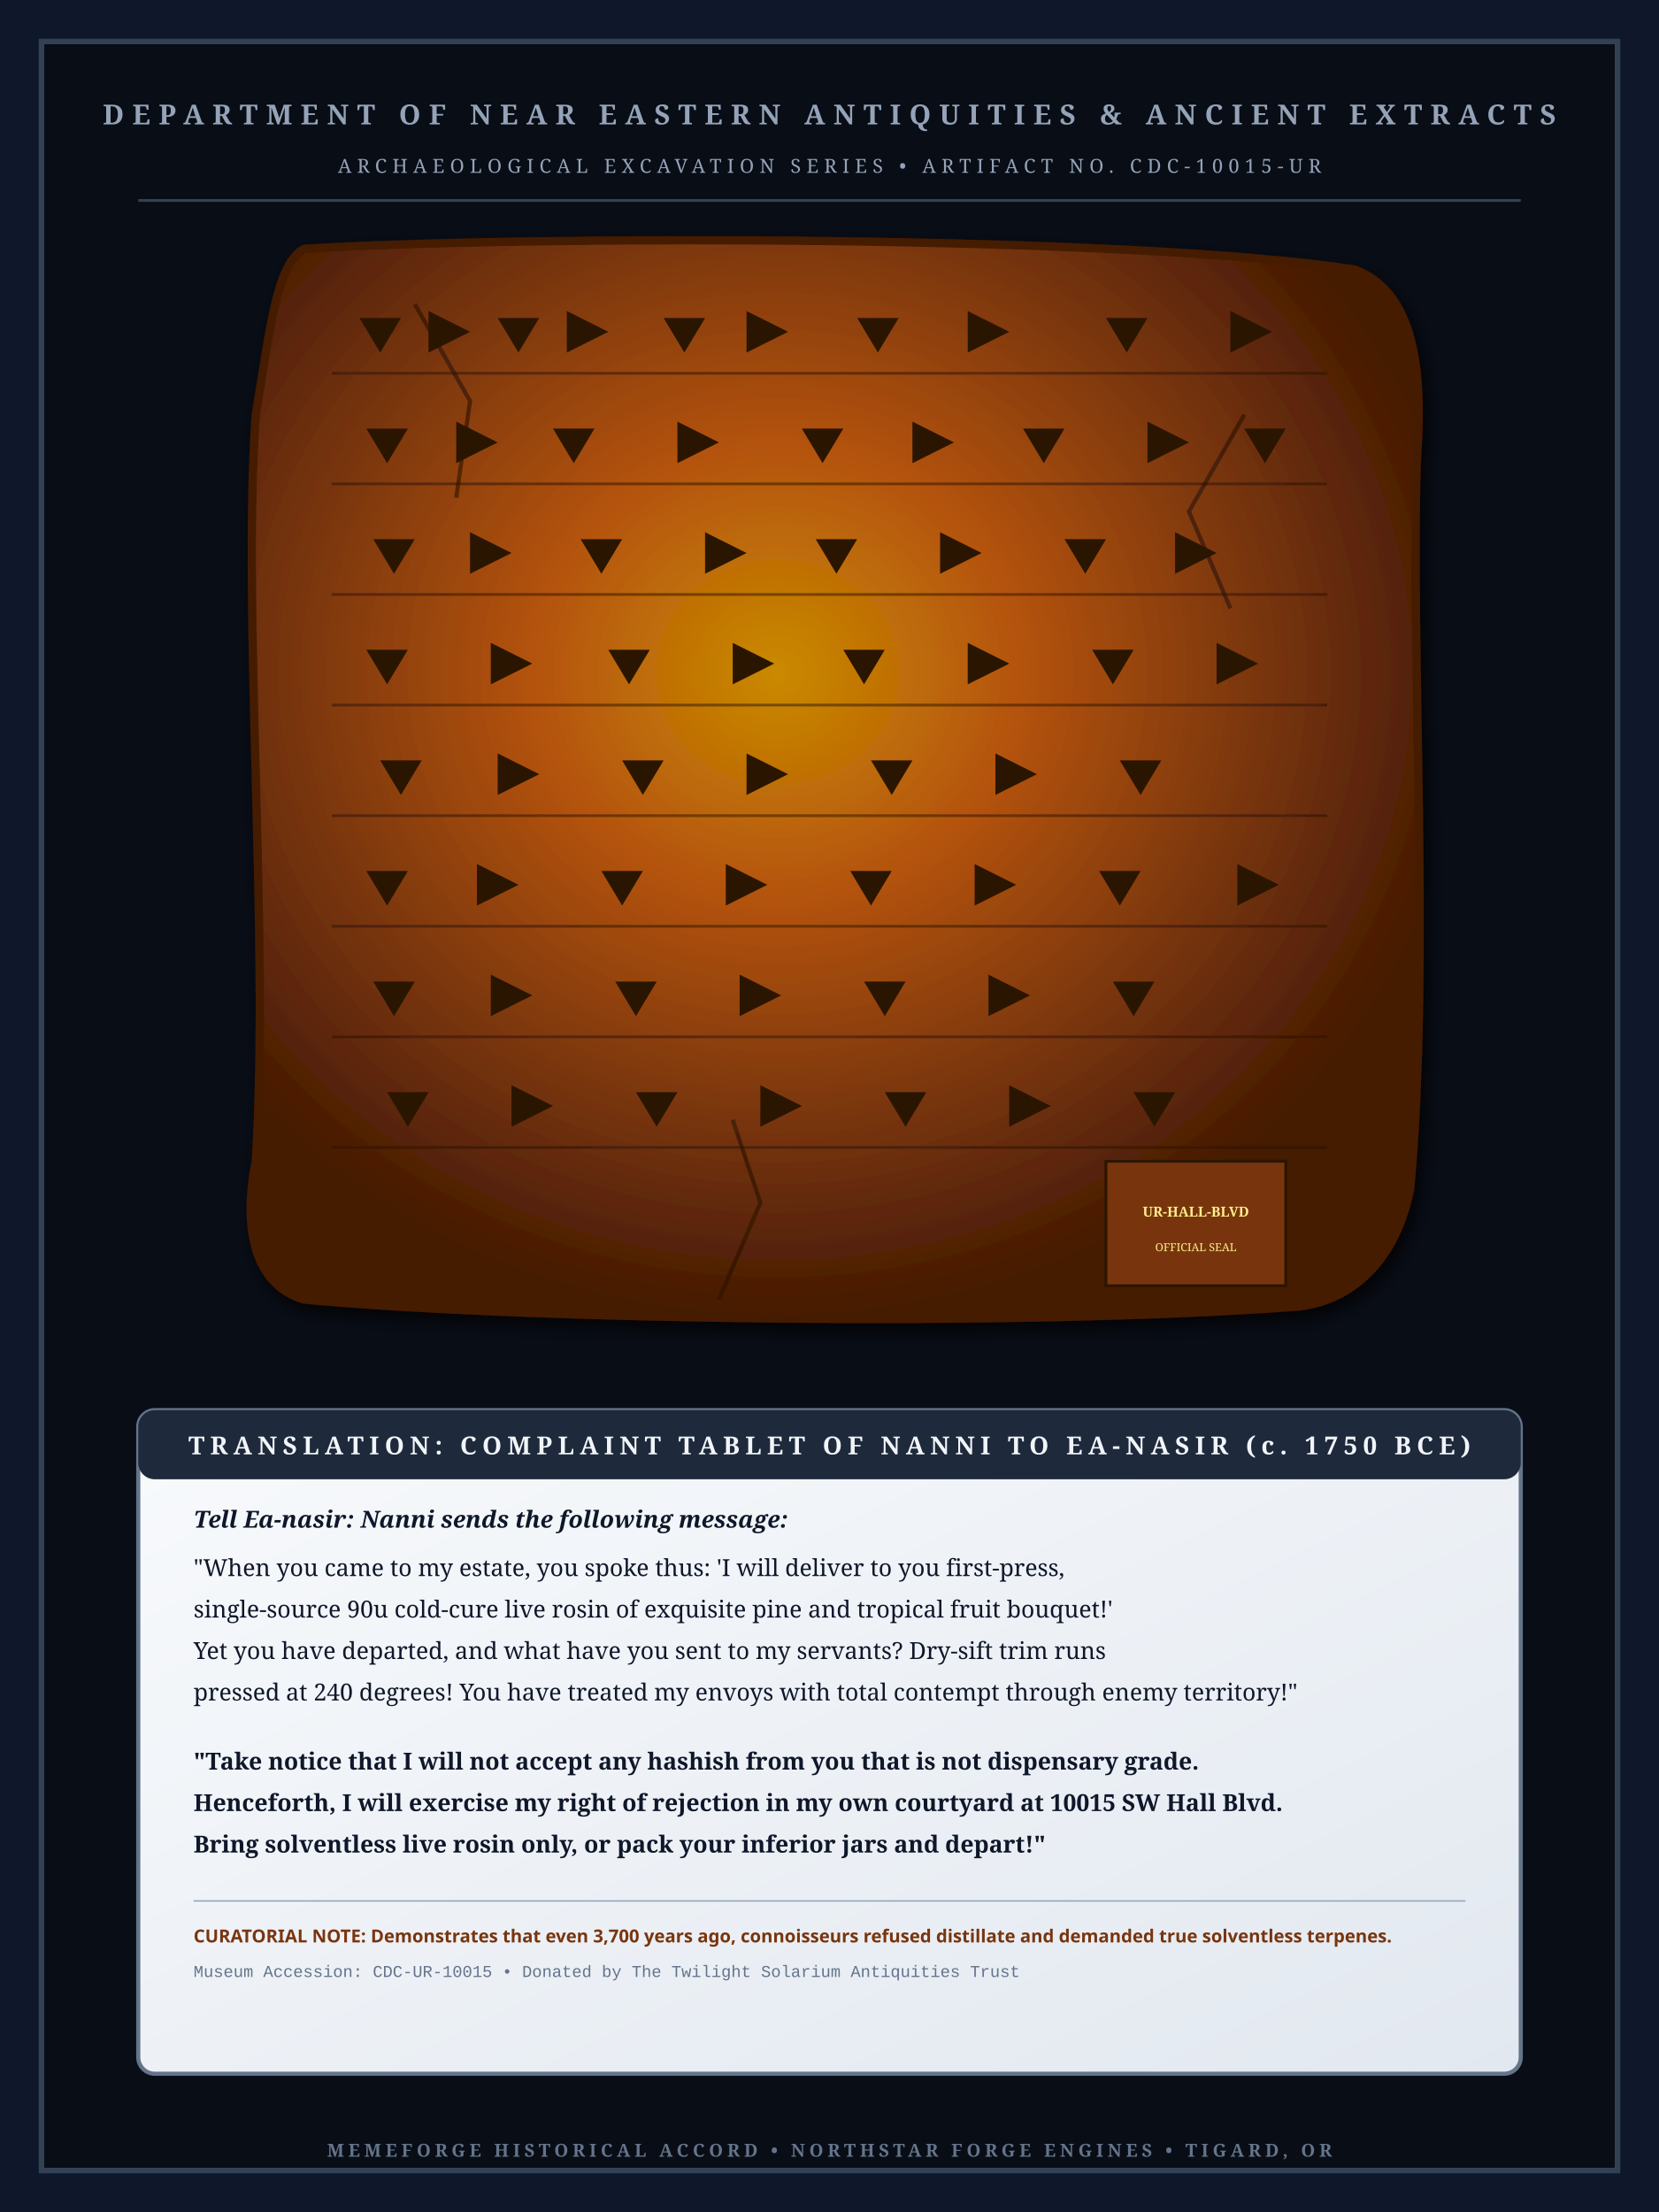
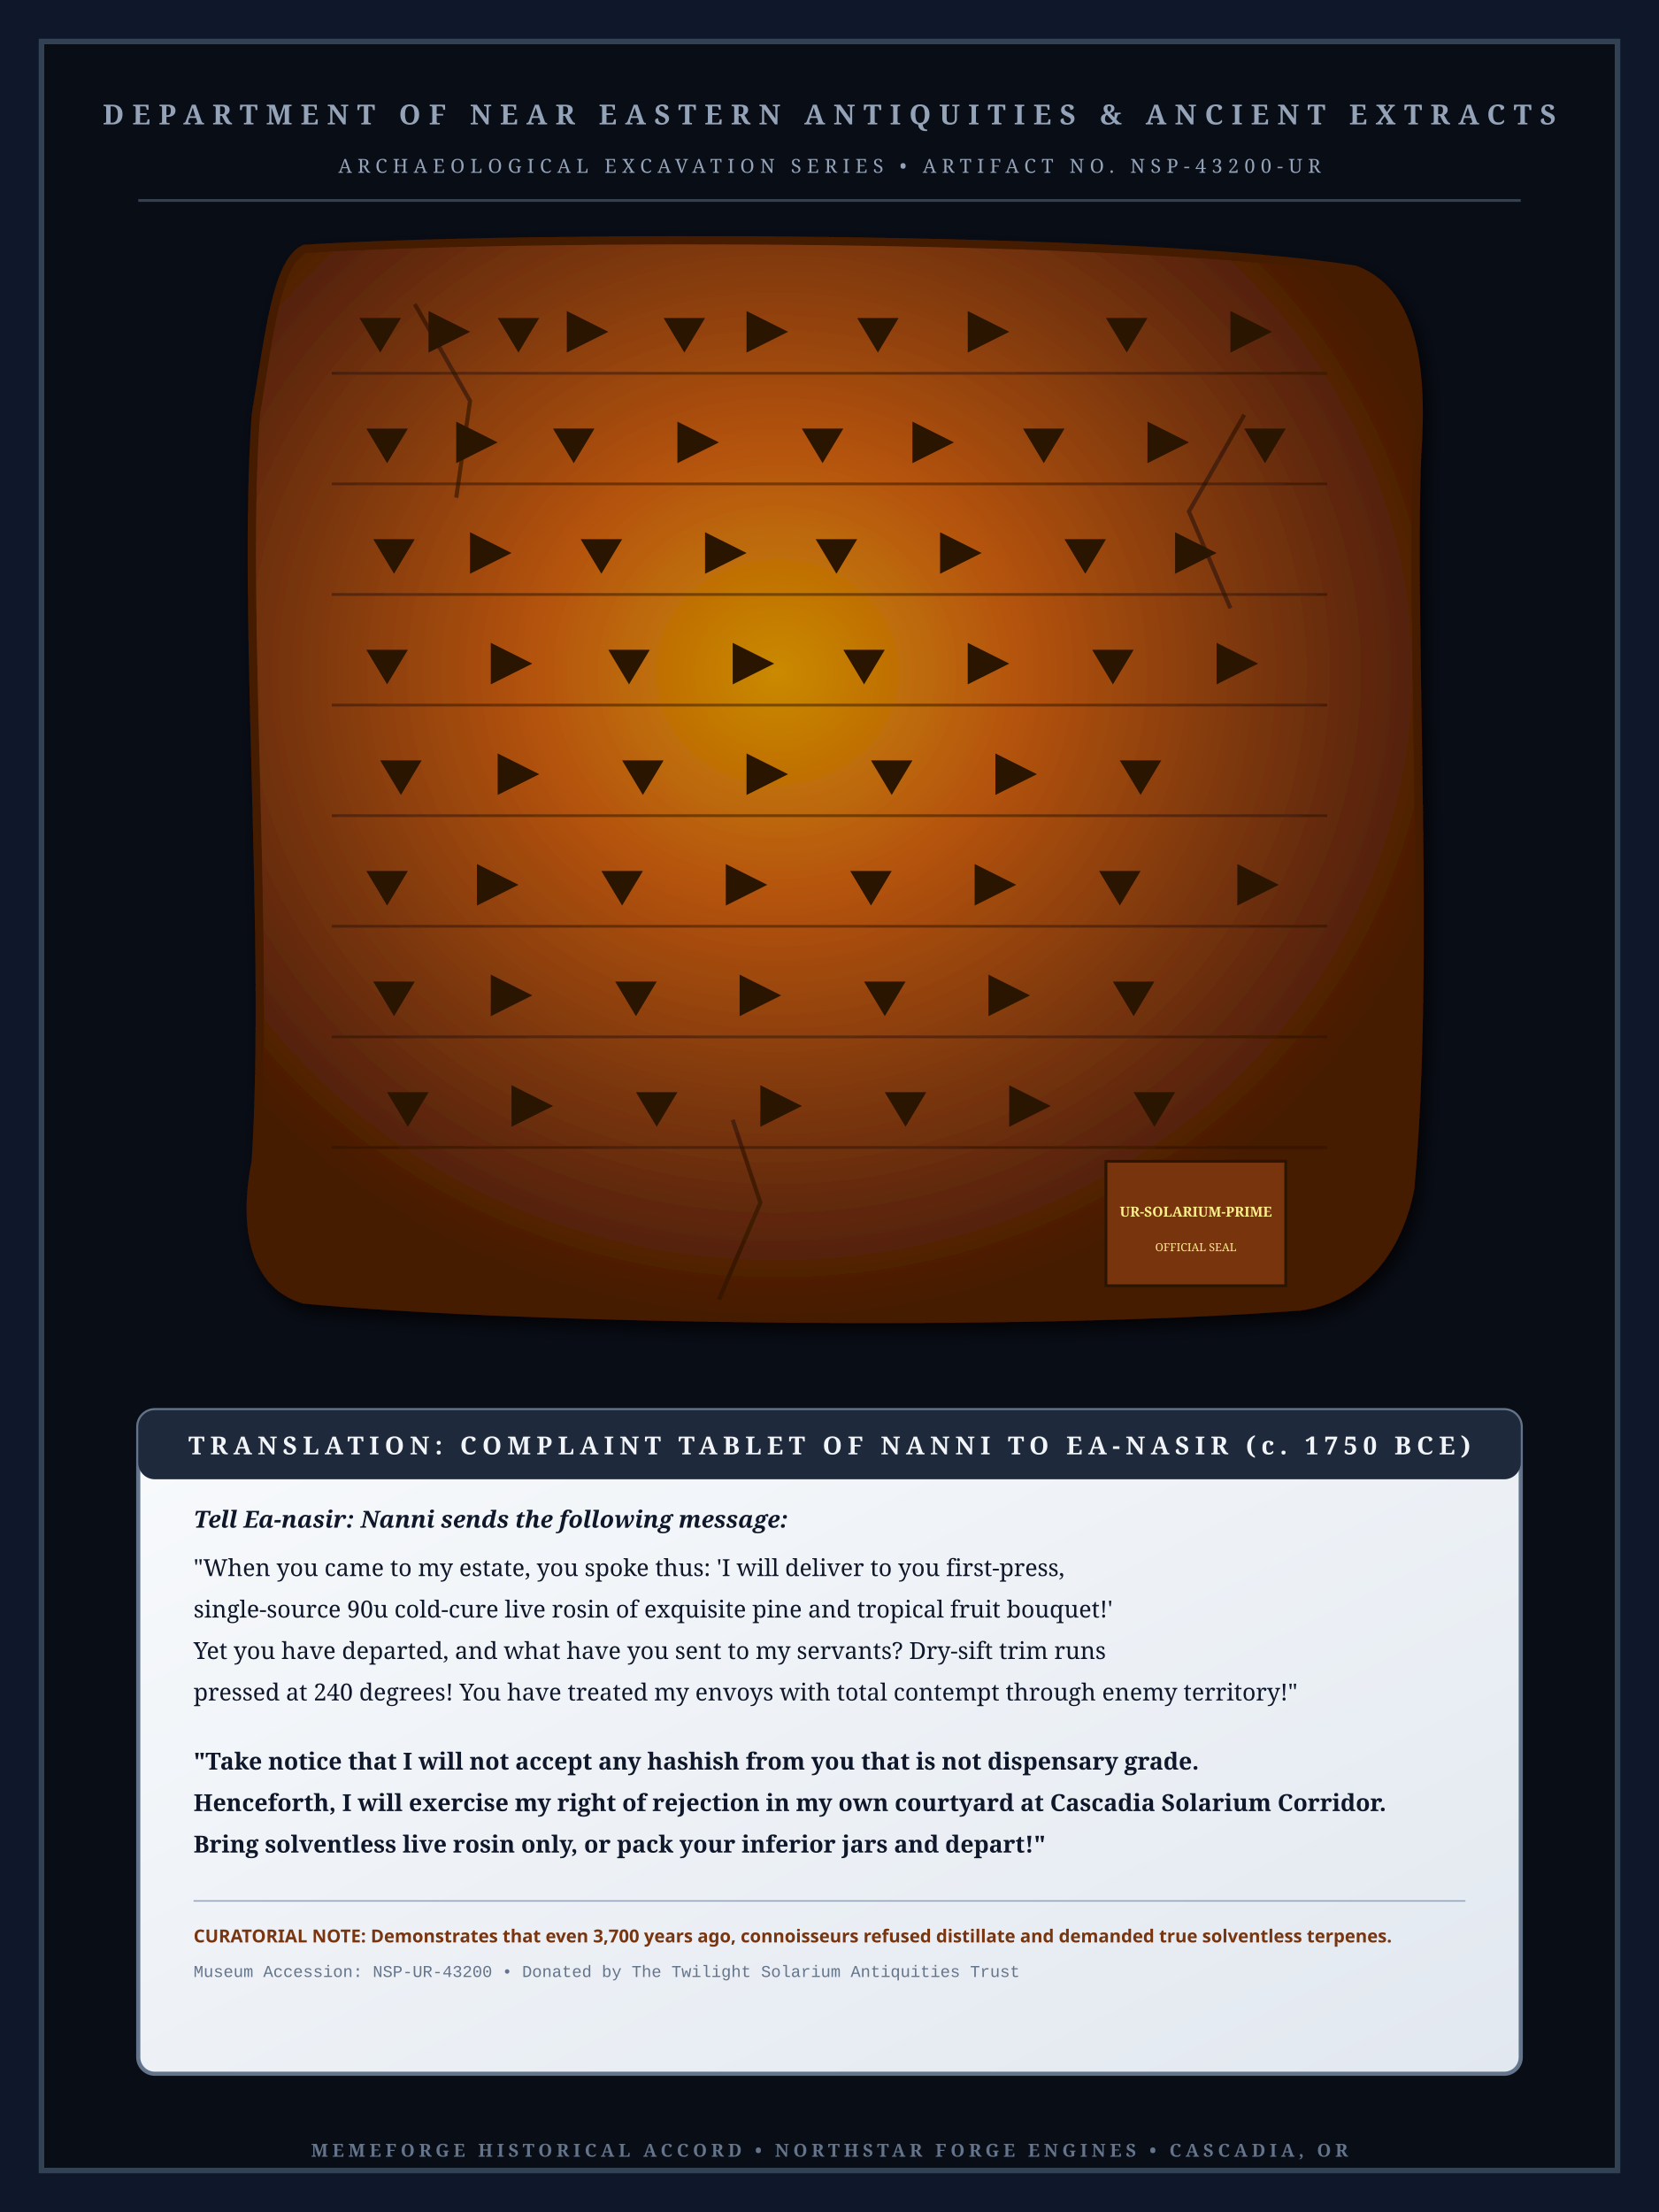
<svg xmlns="http://www.w3.org/2000/svg" viewBox="0 0 1200 1600" width="100%" height="100%">
  <defs>
    <radialGradient id="clayTablet" cx="45%" cy="40%" r="60%">
      <stop offset="0%" stop-color="#ca8a04" />
      <stop offset="35%" stop-color="#b45309" />
      <stop offset="70%" stop-color="#78350f" />
      <stop offset="100%" stop-color="#451a03" />
    </radialGradient>
    <linearGradient id="museumCard" x1="0%" y1="0%" x2="100%" y2="100%">
      <stop offset="0%" stop-color="#f8fafc" />
      <stop offset="100%" stop-color="#e2e8f0" />
    </linearGradient>
    <filter id="clayDepression" x="-10%" y="-10%" width="120%" height="120%">
      <feDropShadow dx="4" dy="6" stdDeviation="6" flood-color="#000000" flood-opacity="0.75" />
    </filter>
  </defs>
  <rect width="1200" height="1600" fill="#0f172a" />
  <rect x="30" y="30" width="1140" height="1540" fill="#090d16" stroke="#334155" stroke-width="4" />
  <g text-anchor="middle" fill="#94a3b8">
    <text x="600" y="90" font-family="'Cinzel', Georgia, serif" font-size="20" letter-spacing="6" font-weight="bold">DEPARTMENT OF NEAR EASTERN ANTIQUITIES &amp; ANCIENT EXTRACTS</text>
-     <text x="600" y="125" font-family="'Cinzel', Georgia, serif" font-size="14" letter-spacing="4">ARCHAEOLOGICAL EXCAVATION SERIES • ARTIFACT NO. CDC-10015-UR</text>
+     <text x="600" y="125" font-family="'Cinzel', Georgia, serif" font-size="14" letter-spacing="4">ARCHAEOLOGICAL EXCAVATION SERIES • ARTIFACT NO. NSP-43200-UR</text>
    <line x1="100" y1="145" x2="1100" y2="145" stroke="#334155" stroke-width="2" />
  </g>
  <g transform="translate(180, 180)" filter="url(#clayDepression)">
    <path d="M 40 0 C 200 -10 640 -10 800 15 C 840 30 850 80 845 150 C 840 280 855 520 840 680 C 830 730 800 760 760 765 C 560 780 200 775 40 760 C 5 750 -5 710 5 660 C 15 500 -5 260 5 120 C 15 60 20 10 40 0 Z" fill="url(#clayTablet)" stroke="#451a03" stroke-width="6" />
    <path d="M 120 40 L 160 110 L 150 180 M 720 120 L 680 190 L 710 260 M 340 760 L 370 690 L 350 630" stroke="#291202" stroke-width="3" fill="none" opacity="0.6" />
    <g stroke="#291202" stroke-width="2" opacity="0.5">
      <line x1="60" y1="90" x2="780" y2="90" />
      <line x1="60" y1="170" x2="780" y2="170" />
      <line x1="60" y1="250" x2="780" y2="250" />
      <line x1="60" y1="330" x2="780" y2="330" />
      <line x1="60" y1="410" x2="780" y2="410" />
      <line x1="60" y1="490" x2="780" y2="490" />
      <line x1="60" y1="570" x2="780" y2="570" />
      <line x1="60" y1="650" x2="780" y2="650" />
    </g>
    <g fill="#291202">
      <path d="M 80 50 L 110 50 L 95 75 Z M 130 45 L 160 60 L 130 75 Z M 180 50 L 210 50 L 195 75 Z M 230 45 L 260 60 L 230 75 Z M 300 50 L 330 50 L 315 75 Z M 360 45 L 390 60 L 360 75 Z M 440 50 L 470 50 L 455 75 Z M 520 45 L 550 60 L 520 75 Z M 620 50 L 650 50 L 635 75 Z M 710 45 L 740 60 L 710 75 Z" />
      <path d="M 85 130 L 115 130 L 100 155 Z M 150 125 L 180 140 L 150 155 Z M 220 130 L 250 130 L 235 155 Z M 310 125 L 340 140 L 310 155 Z M 400 130 L 430 130 L 415 155 Z M 480 125 L 510 140 L 480 155 Z M 560 130 L 590 130 L 575 155 Z M 650 125 L 680 140 L 650 155 Z M 720 130 L 750 130 L 735 155 Z" />
      <path d="M 90 210 L 120 210 L 105 235 Z M 160 205 L 190 220 L 160 235 Z M 240 210 L 270 210 L 255 235 Z M 330 205 L 360 220 L 330 235 Z M 410 210 L 440 210 L 425 235 Z M 500 205 L 530 220 L 500 235 Z M 590 210 L 620 210 L 605 235 Z M 670 205 L 700 220 L 670 235 Z" />
      <path d="M 85 290 L 115 290 L 100 315 Z M 175 285 L 205 300 L 175 315 Z M 260 290 L 290 290 L 275 315 Z M 350 285 L 380 300 L 350 315 Z M 430 290 L 460 290 L 445 315 Z M 520 285 L 550 300 L 520 315 Z M 610 290 L 640 290 L 625 315 Z M 700 285 L 730 300 L 700 315 Z" />
      <path d="M 95 370 L 125 370 L 110 395 Z M 180 365 L 210 380 L 180 395 Z M 270 370 L 300 370 L 285 395 Z M 360 365 L 390 380 L 360 395 Z M 450 370 L 480 370 L 465 395 Z M 540 365 L 570 380 L 540 395 Z M 630 370 L 660 370 L 645 395 Z" />
      <path d="M 85 450 L 115 450 L 100 475 Z M 165 445 L 195 460 L 165 475 Z M 255 450 L 285 450 L 270 475 Z M 345 445 L 375 460 L 345 475 Z M 435 450 L 465 450 L 450 475 Z M 525 445 L 555 460 L 525 475 Z M 615 450 L 645 450 L 630 475 Z M 715 445 L 745 460 L 715 475 Z" />
      <path d="M 90 530 L 120 530 L 105 555 Z M 175 525 L 205 540 L 175 555 Z M 265 530 L 295 530 L 280 555 Z M 355 525 L 385 540 L 355 555 Z M 445 530 L 475 530 L 460 555 Z M 535 525 L 565 540 L 535 555 Z M 625 530 L 655 530 L 640 555 Z" />
      <path d="M 100 610 L 130 610 L 115 635 Z M 190 605 L 220 620 L 190 635 Z M 280 610 L 310 610 L 295 635 Z M 370 605 L 400 620 L 370 635 Z M 460 610 L 490 610 L 475 635 Z M 550 605 L 580 620 L 550 635 Z M 640 610 L 670 610 L 655 635 Z" />
    </g>
    <rect x="620" y="660" width="130" height="90" fill="#78350f" stroke="#291202" stroke-width="2" />
-     <text x="685" y="700" font-family="'Cinzel', serif" font-size="10" font-weight="bold" fill="#fef08a" text-anchor="middle">UR-HALL-BLVD</text>
+     <text x="685" y="700" font-family="'Cinzel', serif" font-size="10" font-weight="bold" fill="#fef08a" text-anchor="middle">UR-SOLARIUM-PRIME</text>
    <text x="685" y="725" font-family="'Cinzel', serif" font-size="8" fill="#fef08a" text-anchor="middle">OFFICIAL SEAL</text>
  </g>
  <g transform="translate(100, 1020)">
    <rect x="0" y="0" width="1000" height="480" rx="12" fill="url(#museumCard)" stroke="#64748b" stroke-width="3" />
    <rect x="0" y="0" width="1000" height="50" rx="12" fill="#1e293b" />
    <text x="500" y="32" font-family="'Cinzel', Georgia, serif" font-size="18" font-weight="bold" fill="#f1f5f9" text-anchor="middle" letter-spacing="4">
      TRANSLATION: COMPLAINT TABLET OF NANNI TO EA-NASIR (c. 1750 BCE)
    </text>
    <g transform="translate(40, 85)" font-family="'Playfair Display', Georgia, serif" font-size="17" fill="#0f172a">
      <text x="0" y="0" font-style="italic" font-weight="bold">Tell Ea-nasir: Nanni sends the following message:</text>
      <text x="0" y="35">"When you came to my estate, you spoke thus: 'I will deliver to you first-press,</text>
      <text x="0" y="65">single-source 90u cold-cure live rosin of exquisite pine and tropical fruit bouquet!'</text>
      <text x="0" y="95">Yet you have departed, and what have you sent to my servants? Dry-sift trim runs</text>
      <text x="0" y="125">pressed at 240 degrees! You have treated my envoys with total contempt through enemy territory!"</text>
      <text x="0" y="175" font-weight="bold">"Take notice that I will not accept any hashish from you that is not dispensary grade.</text>
-       <text x="0" y="205" font-weight="bold">Henceforth, I will exercise my right of rejection in my own courtyard at 10015 SW Hall Blvd.</text>
+       <text x="0" y="205" font-weight="bold">Henceforth, I will exercise my right of rejection in my own courtyard at Cascadia Solarium Corridor.</text>
      <text x="0" y="235" font-weight="bold">Bring solventless live rosin only, or pack your inferior jars and depart!"</text>
      <line x1="0" y1="270" x2="920" y2="270" stroke="#94a3b8" stroke-width="1" />
      <text x="0" y="300" font-family="'Montserrat', sans-serif" font-size="13" font-weight="bold" fill="#78350f">
        CURATORIAL NOTE: Demonstrates that even 3,700 years ago, connoisseurs refused distillate and demanded true solventless terpenes.
      </text>
      <text x="0" y="325" font-family="'Courier New', monospace" font-size="12" fill="#64748b">
-         Museum Accession: CDC-UR-10015 • Donated by The Twilight Solarium Antiquities Trust
+         Museum Accession: NSP-UR-43200 • Donated by The Twilight Solarium Antiquities Trust
      </text>
    </g>
  </g>
  <text x="600" y="1560" font-family="'Cinzel', Georgia, serif" font-size="13" font-weight="bold" fill="#64748b" text-anchor="middle" letter-spacing="3">
-     MEMEFORGE HISTORICAL ACCORD • NORTHSTAR FORGE ENGINES • TIGARD, OR
+     MEMEFORGE HISTORICAL ACCORD • NORTHSTAR FORGE ENGINES • CASCADIA, OR
  </text>
</svg>
